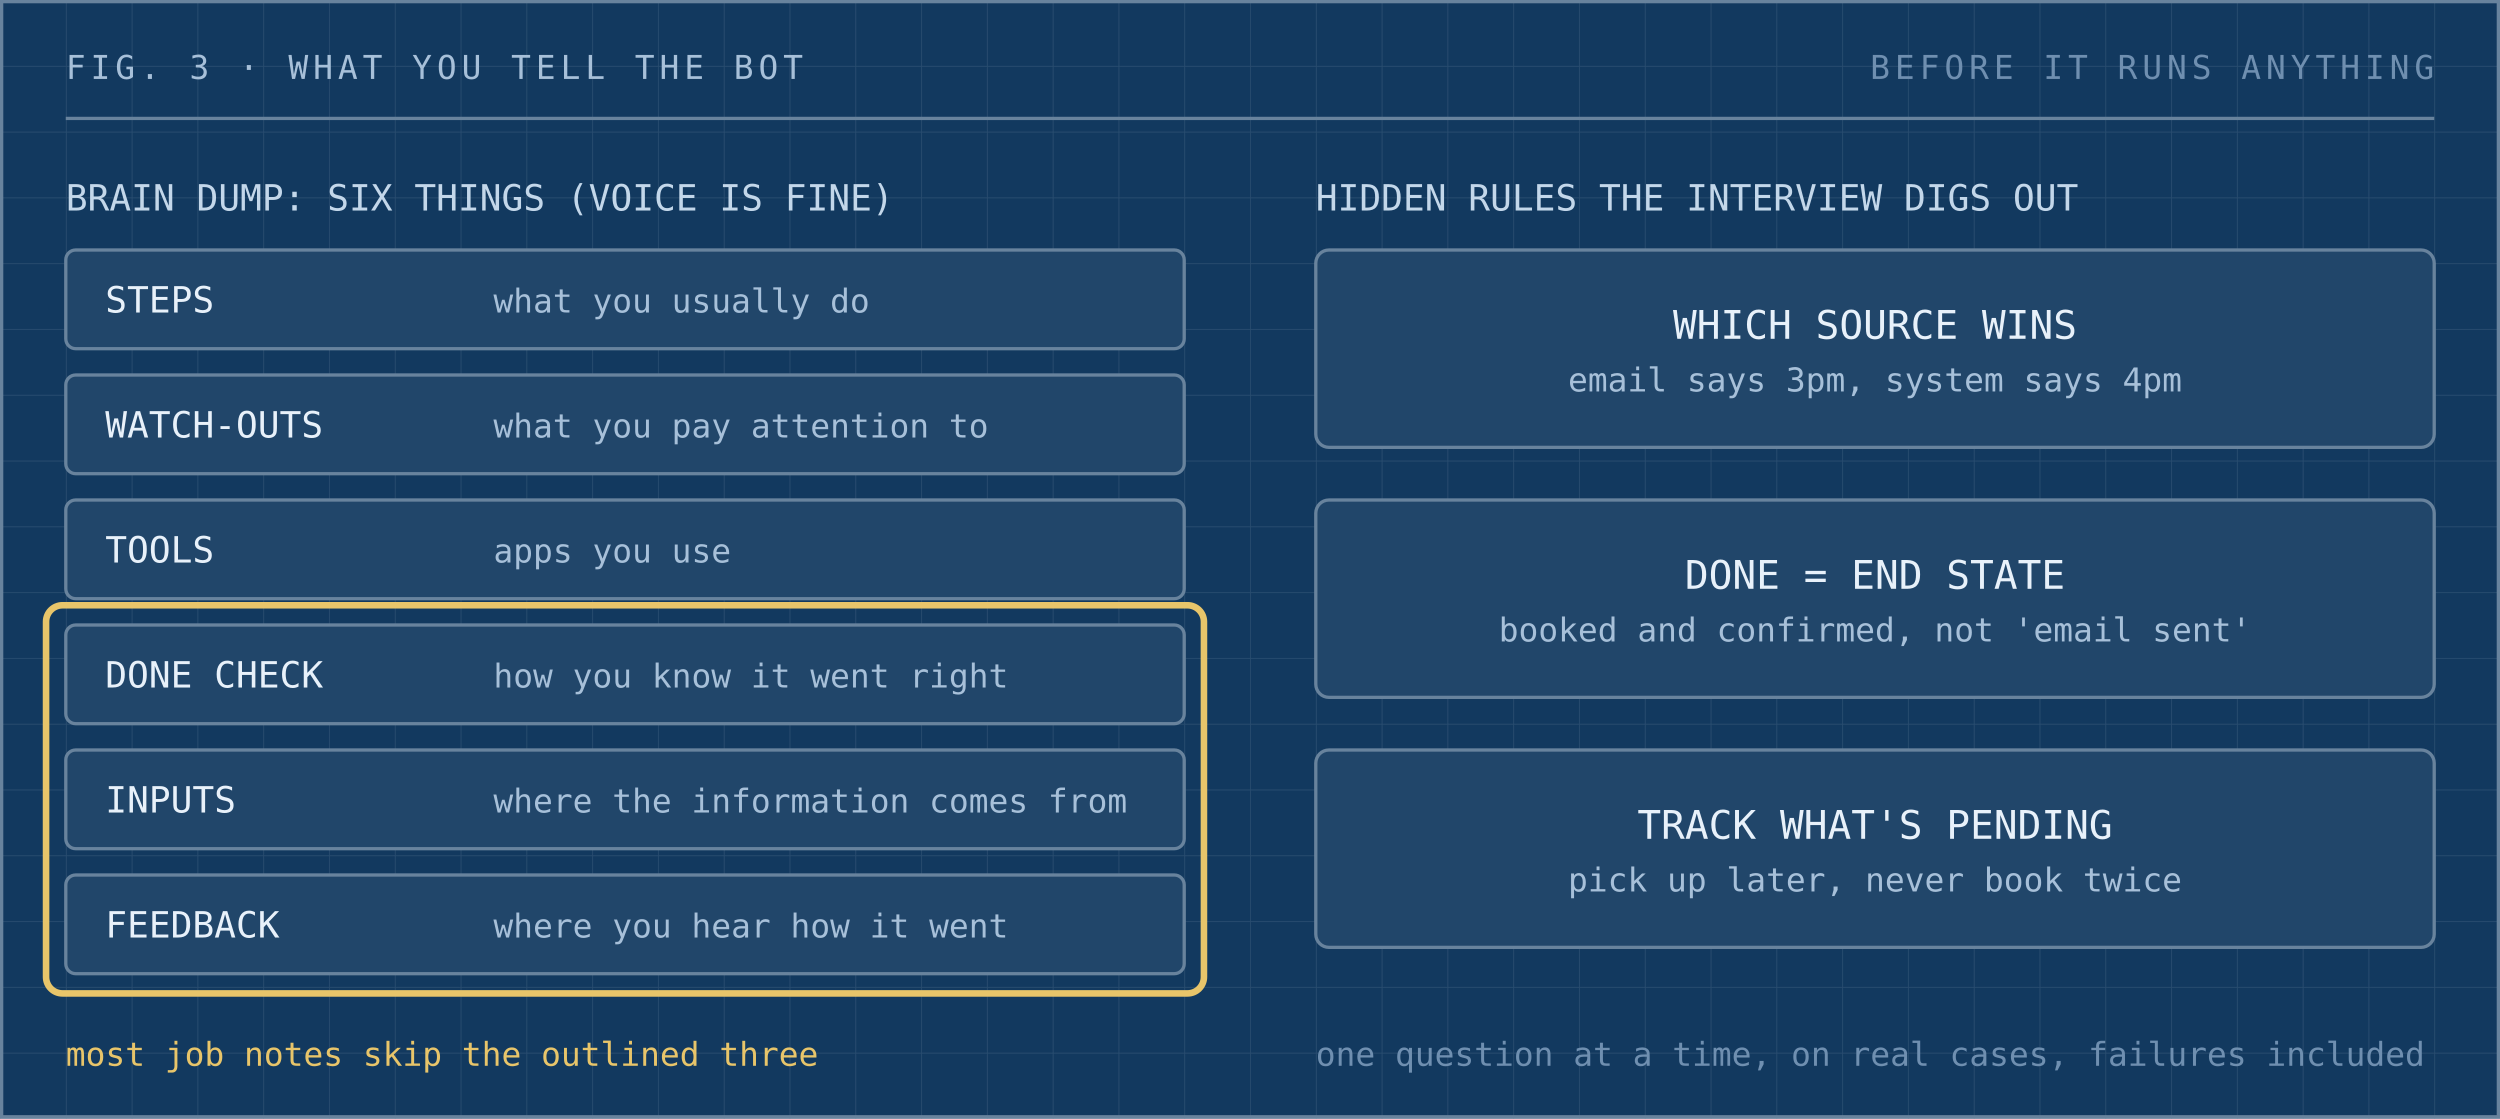
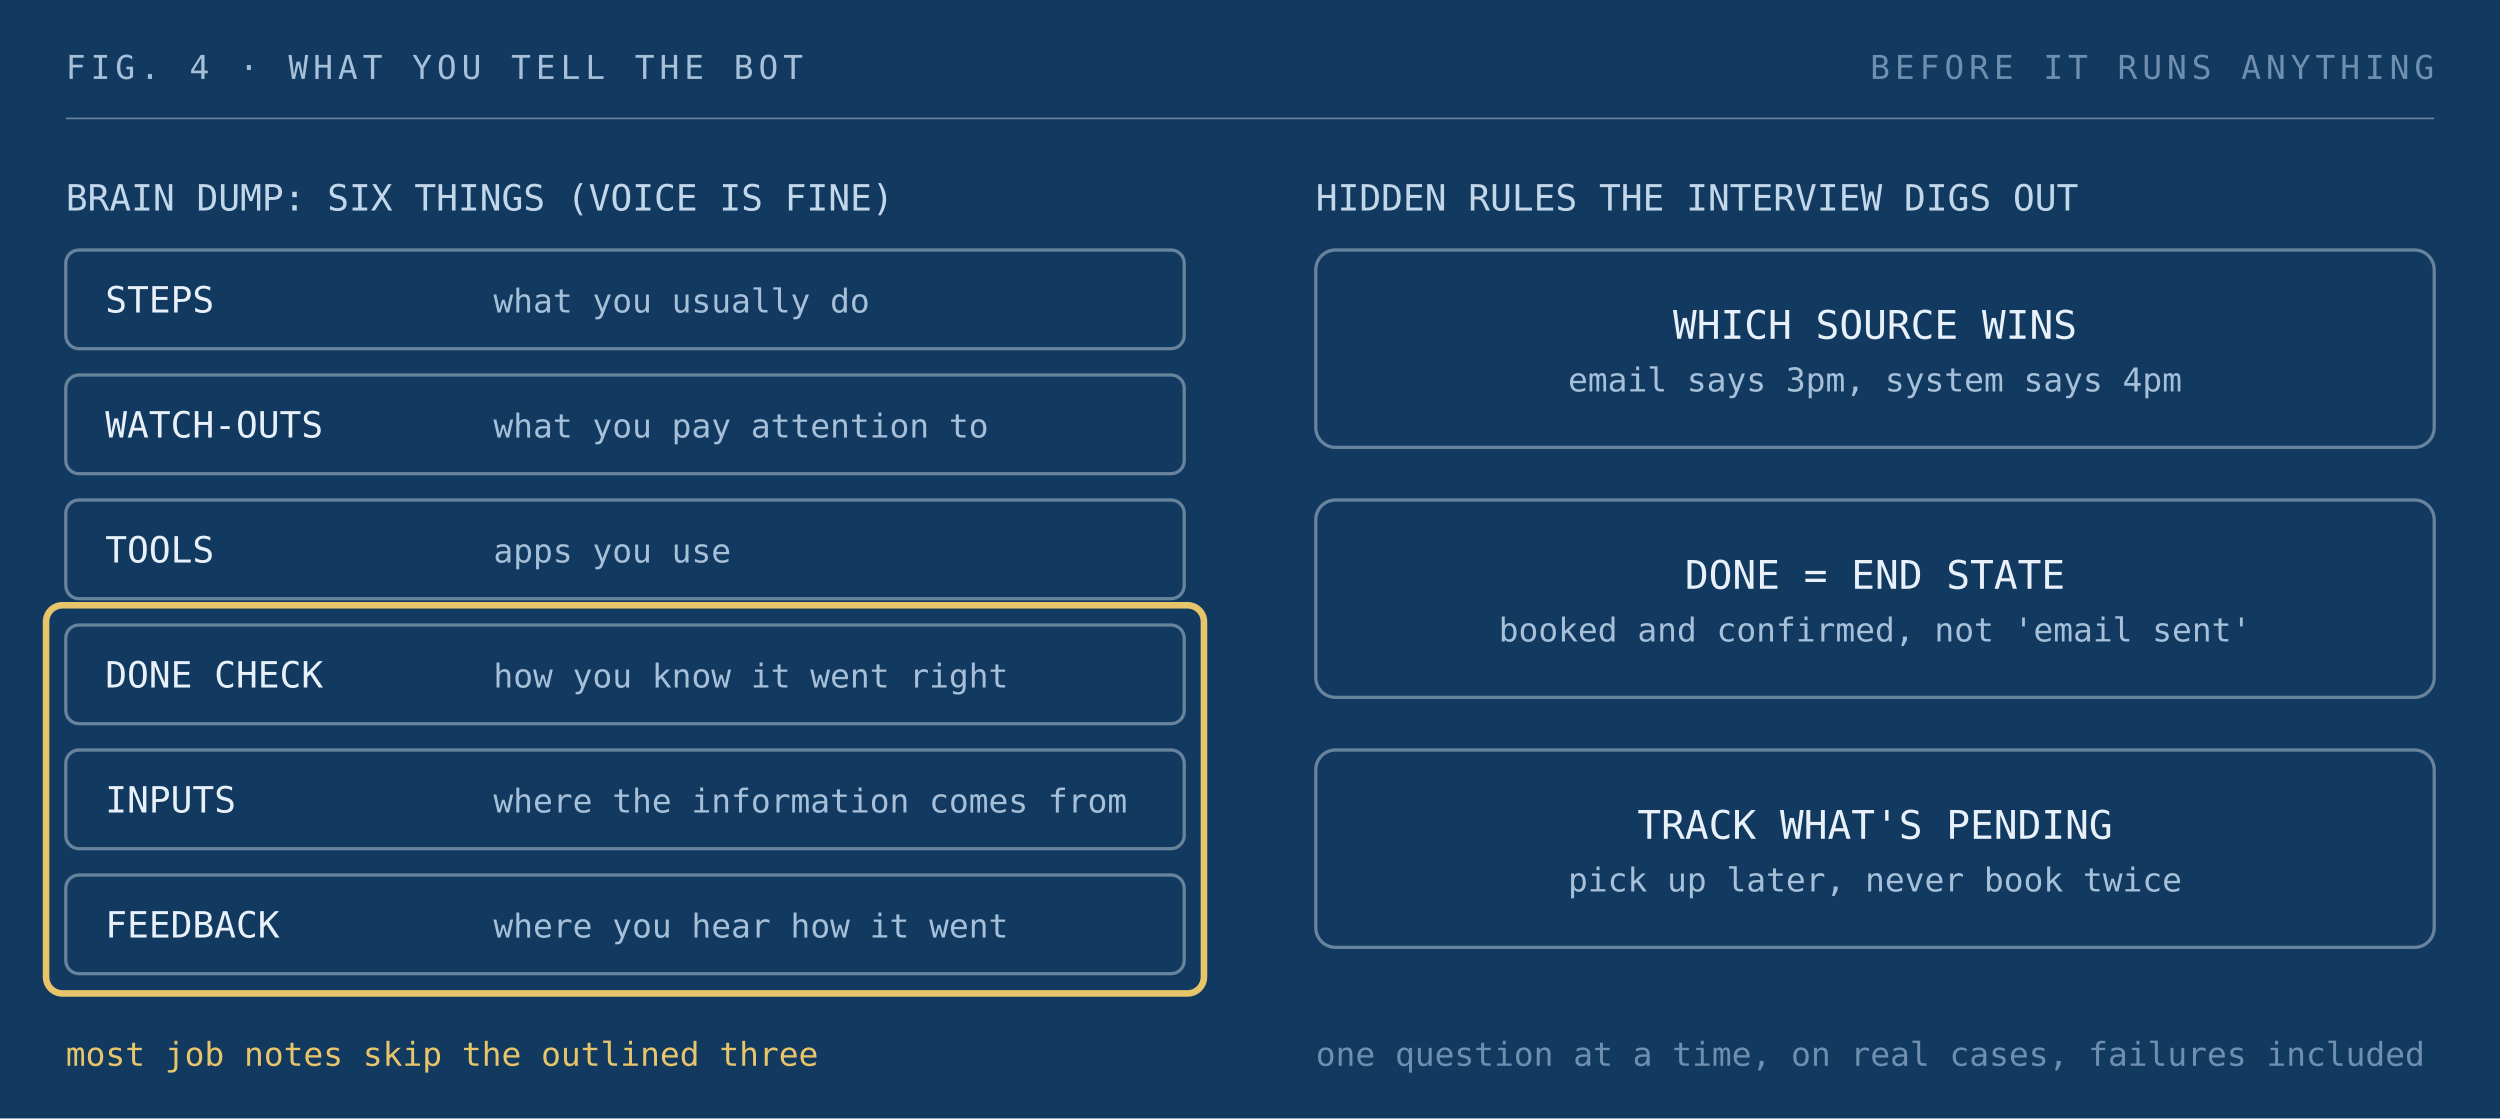
- <svg xmlns="http://www.w3.org/2000/svg" viewBox="0 0 760 340" role="img" aria-label="Left: six things to tell the bot. Right: three hidden rules the interview finds">
+ <svg xmlns="http://www.w3.org/2000/svg" viewBox="0 0 760 340" font-family="ui-monospace, SFMono-Regular, Menlo, monospace" role="img" aria-label="Left: six things to tell the bot. Right: three hidden rules the interview finds">
  <defs>
-     <pattern id="grid" width="20" height="20" patternUnits="userSpaceOnUse">
-       <path d="M20 0H0V20" fill="none" stroke="#385a7b" stroke-width="0.5" opacity="0.6" />
-     </pattern>
    <marker id="arr" viewBox="0 0 10 10" refX="9" refY="5" markerWidth="6" markerHeight="6" orient="auto-start-reverse">
      <path d="M0 0L10 5L0 10z" fill="#c3d7ea" />
    </marker>
    <marker id="arrA" viewBox="0 0 10 10" refX="9" refY="5" markerWidth="6" markerHeight="6" orient="auto-start-reverse">
      <path d="M0 0L10 5L0 10z" fill="#e8c56a" />
    </marker>
  </defs>
  <rect width="760" height="340" fill="#12395f" />
-   <rect width="760" height="340" fill="url(#grid)" />
-   <rect x="0.5" y="0.5" width="759" height="339" fill="none" stroke="#68839d" />
-   <g font-family="ui-monospace, SFMono-Regular, Menlo, monospace">
-     <text x="20" y="24" font-size="10" letter-spacing="1.5" fill="#a7c0d9">FIG. 3 · WHAT YOU TELL THE BOT</text>
+   <g>
+     <text x="20" y="24" font-size="10" letter-spacing="1.5" fill="#a7c0d9">FIG. 4 · WHAT YOU TELL THE BOT</text>
    <text x="740" y="24" font-size="10" letter-spacing="1.5" fill="#6f8fb0" text-anchor="end">BEFORE IT RUNS ANYTHING</text>
-     <line x1="20" y1="36" x2="740" y2="36" stroke="#68839d" />
+     <line x1="20" y1="36" x2="740" y2="36" stroke="#68839d" stroke-width="0.5" />
    <text x="20" y="64" font-size="11" fill="#c3d7ea" text-anchor="start">BRAIN DUMP: SIX THINGS (VOICE IS FINE)</text>
-     <rect x="20" y="76" width="340" height="30" rx="3" fill="#21466a" stroke="#68839d" />
+     <rect x="20" y="76" width="340" height="30" rx="4" fill="#12395f" stroke="#68839d" />
    <text x="32" y="95" font-size="11" fill="#e8f1fa" text-anchor="start">STEPS</text>
    <text x="150" y="95" font-size="10" fill="#a7c0d9" text-anchor="start">what you usually do</text>
-     <rect x="20" y="114" width="340" height="30" rx="3" fill="#21466a" stroke="#68839d" />
+     <rect x="20" y="114" width="340" height="30" rx="4" fill="#12395f" stroke="#68839d" />
    <text x="32" y="133" font-size="11" fill="#e8f1fa" text-anchor="start">WATCH-OUTS</text>
    <text x="150" y="133" font-size="10" fill="#a7c0d9" text-anchor="start">what you pay attention to</text>
-     <rect x="20" y="152" width="340" height="30" rx="3" fill="#21466a" stroke="#68839d" />
+     <rect x="20" y="152" width="340" height="30" rx="4" fill="#12395f" stroke="#68839d" />
    <text x="32" y="171" font-size="11" fill="#e8f1fa" text-anchor="start">TOOLS</text>
    <text x="150" y="171" font-size="10" fill="#a7c0d9" text-anchor="start">apps you use</text>
-     <rect x="20" y="190" width="340" height="30" rx="3" fill="#21466a" stroke="#68839d" />
+     <rect x="20" y="190" width="340" height="30" rx="4" fill="#12395f" stroke="#68839d" />
    <text x="32" y="209" font-size="11" fill="#e8f1fa" text-anchor="start">DONE CHECK</text>
    <text x="150" y="209" font-size="10" fill="#a7c0d9" text-anchor="start">how you know it went right</text>
-     <rect x="20" y="228" width="340" height="30" rx="3" fill="#21466a" stroke="#68839d" />
+     <rect x="20" y="228" width="340" height="30" rx="4" fill="#12395f" stroke="#68839d" />
    <text x="32" y="247" font-size="11" fill="#e8f1fa" text-anchor="start">INPUTS</text>
    <text x="150" y="247" font-size="10" fill="#a7c0d9" text-anchor="start">where the information comes from</text>
-     <rect x="20" y="266" width="340" height="30" rx="3" fill="#21466a" stroke="#68839d" />
+     <rect x="20" y="266" width="340" height="30" rx="4" fill="#12395f" stroke="#68839d" />
    <text x="32" y="285" font-size="11" fill="#e8f1fa" text-anchor="start">FEEDBACK</text>
    <text x="150" y="285" font-size="10" fill="#a7c0d9" text-anchor="start">where you hear how it went</text>
    <rect x="14" y="184" width="352" height="118" rx="5" fill="none" stroke="#e8c56a" stroke-width="2" />
    <text x="20" y="324" font-size="10" fill="#e8c56a" text-anchor="start">most job notes skip the outlined three</text>
    <text x="400" y="64" font-size="11" fill="#c3d7ea" text-anchor="start">HIDDEN RULES THE INTERVIEW DIGS OUT</text>
-     <rect x="400" y="76" width="340" height="60" rx="4" fill="#21466a" stroke="#68839d" stroke-width="1" />
+     <rect x="400" y="76" width="340" height="60" rx="6" fill="#12395f" stroke="#68839d" stroke-width="1" />
    <text x="570.0" y="103.0" font-size="12" fill="#e8f1fa" text-anchor="middle">WHICH SOURCE WINS</text>
    <text x="570.0" y="119.0" font-size="10" fill="#a7c0d9" text-anchor="middle">email says 3pm, system says 4pm</text>
-     <rect x="400" y="152" width="340" height="60" rx="4" fill="#21466a" stroke="#68839d" stroke-width="1" />
+     <rect x="400" y="152" width="340" height="60" rx="6" fill="#12395f" stroke="#68839d" stroke-width="1" />
    <text x="570.0" y="179.0" font-size="12" fill="#e8f1fa" text-anchor="middle">DONE = END STATE</text>
    <text x="570.0" y="195.0" font-size="10" fill="#a7c0d9" text-anchor="middle">booked and confirmed, not 'email sent'</text>
-     <rect x="400" y="228" width="340" height="60" rx="4" fill="#21466a" stroke="#68839d" stroke-width="1" />
+     <rect x="400" y="228" width="340" height="60" rx="6" fill="#12395f" stroke="#68839d" stroke-width="1" />
    <text x="570.0" y="255.0" font-size="12" fill="#e8f1fa" text-anchor="middle">TRACK WHAT'S PENDING</text>
    <text x="570.0" y="271.0" font-size="10" fill="#a7c0d9" text-anchor="middle">pick up later, never book twice</text>
    <text x="400" y="324" font-size="10" fill="#6f8fb0" text-anchor="start">one question at a time, on real cases, failures included</text>
  </g>
</svg>
